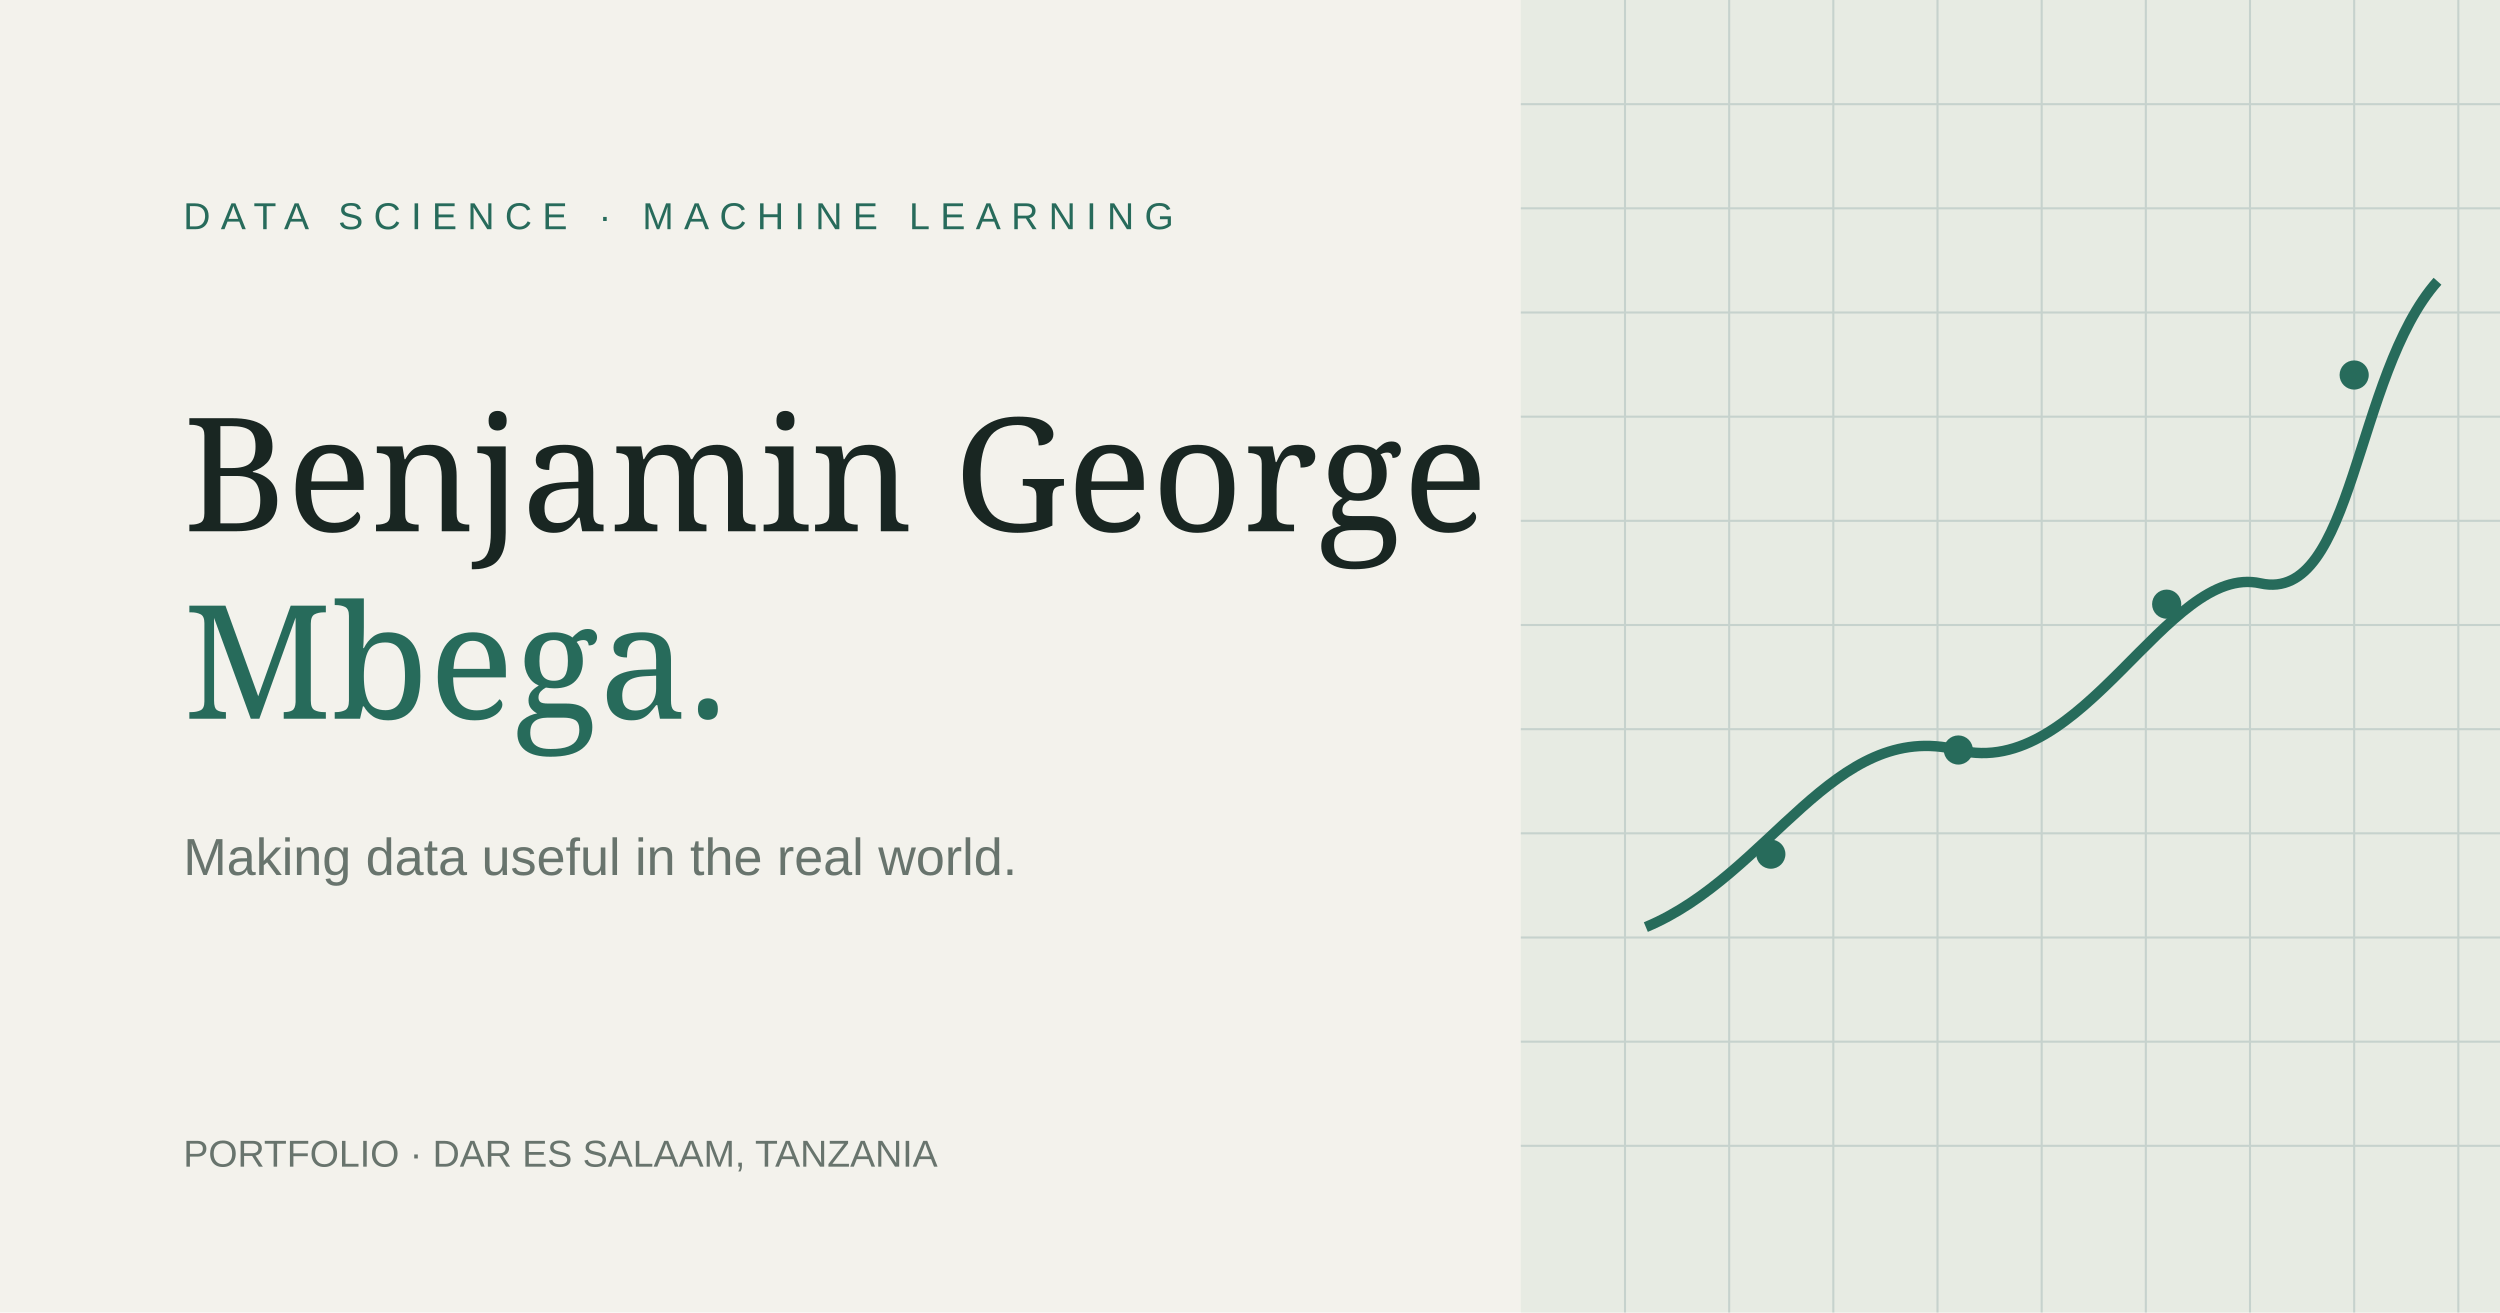
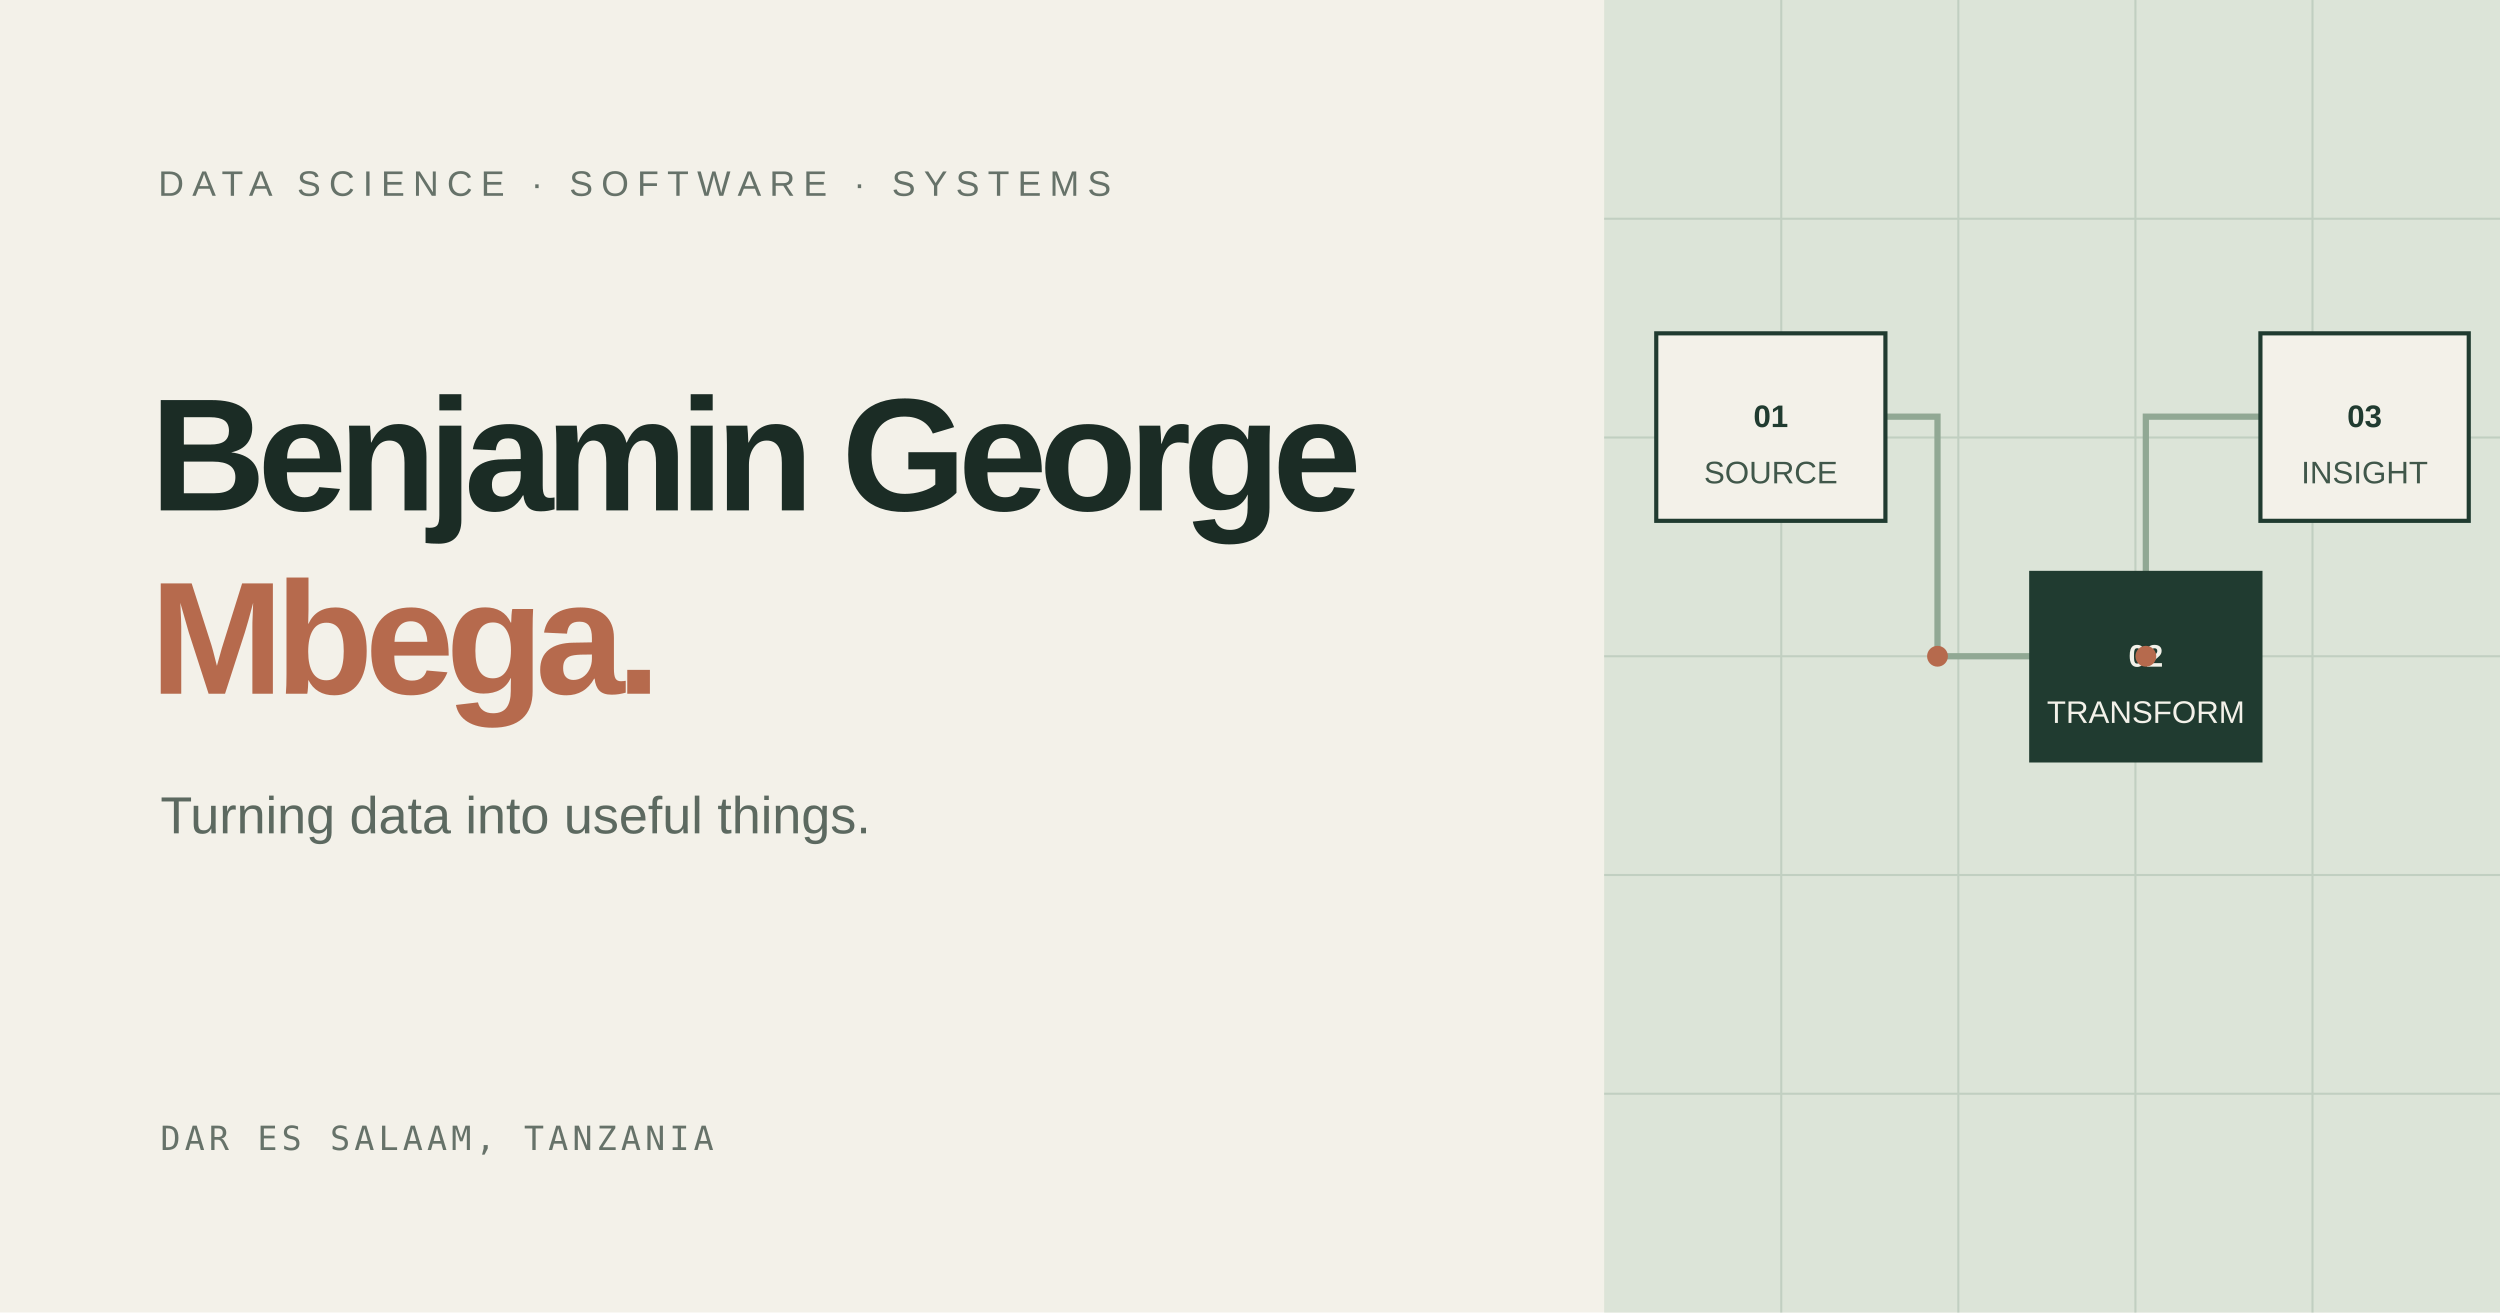
<svg xmlns="http://www.w3.org/2000/svg" width="1200" height="630" viewBox="0 0 1200 630">
-   <rect width="1200" height="630" fill="#f3f2ec" />
-   <rect x="730" width="470" height="630" fill="#e7ebe3" />
-   <g stroke="#c6d2cd" stroke-width="1">
-     <path d="M730 50H1200M730 100H1200M730 150H1200M730 200H1200M730 250H1200M730 300H1200M730 350H1200M730 400H1200M730 450H1200M730 500H1200M730 550H1200M780 0V630M830 0V630M880 0V630M930 0V630M980 0V630M1030 0V630M1080 0V630M1130 0V630M1180 0V630" />
+   <rect width="1200" height="630" fill="#f3f1e9" />
+   <rect x="770" width="430" height="630" fill="#dce4d8" />
+   <path d="M770 105H1200M770 210H1200M770 315H1200M770 420H1200M770 525H1200M855 0V630M940 0V630M1025 0V630M1110 0V630" stroke="#c1cfc1" stroke-width="1" />
+   <text x="76" y="94" font-family="Arial,sans-serif" font-size="17" letter-spacing="4" fill="#667269">DATA SCIENCE · SOFTWARE · SYSTEMS</text>
+   <text x="72" y="245" font-family="Arial,sans-serif" font-weight="700" font-size="77" letter-spacing="-4" fill="#1b2c25">Benjamin George</text>
+   <text x="72" y="333" font-family="Arial,sans-serif" font-weight="700" font-size="77" letter-spacing="-4" fill="#b66a4d">Mbega.</text>
+   <text x="77" y="400" font-family="Arial,sans-serif" font-size="25" fill="#5c6960">Turning data into useful things.</text>
+   <text x="77" y="552" font-family="monospace" font-size="16" letter-spacing="2" fill="#667269">DAR ES SALAAM, TANZANIA</text>
+   <g stroke="#203b30" stroke-width="2" fill="#f3f1e9">
+     <path d="M830 200H930V315H1030V200H1135" fill="none" stroke="#91a894" stroke-width="3" />
+     <rect x="795" y="160" width="110" height="90" rx="0" />
+     <rect x="975" y="275" width="110" height="90" rx="0" fill="#203b30" />
+     <rect x="1085" y="160" width="100" height="90" rx="0" />
  </g>
-   <text x="88" y="110" font-family="Arial,sans-serif" font-size="18" letter-spacing="5" fill="#276b5b">DATA SCIENCE · MACHINE LEARNING</text>
-   <text x="88" y="255" font-family="Georgia,serif" font-size="76" fill="#192622">Benjamin George</text>
-   <text x="88" y="345" font-family="Georgia,serif" font-size="76" fill="#276b5b">Mbega.</text>
-   <text x="88" y="420" font-family="Arial,sans-serif" font-size="25" fill="#68746d">Making data useful in the real world.</text>
-   <path d="M790 445 C850 420 880 345 940 360 S1040 270 1085 280 S1130 180 1170 135" fill="none" stroke="#276b5b" stroke-width="5" />
-   <g fill="#276b5b">
-     <circle cx="850" cy="410" r="7" />
-     <circle cx="940" cy="360" r="7" />
-     <circle cx="1040" cy="290" r="7" />
-     <circle cx="1130" cy="180" r="7" />
+   <g font-family="Arial,sans-serif" font-size="15" font-weight="700" text-anchor="middle">
+     <text x="850" y="205" fill="#203b30">01</text>
+     <text x="1030" y="320" fill="#f3f1e9">02</text>
+     <text x="1135" y="205" fill="#203b30">03</text>
  </g>
-   <text x="88" y="560" font-family="Arial,sans-serif" font-size="18" fill="#68746d">PORTFOLIO · DAR ES SALAAM, TANZANIA</text>
+   <g fill="#b66a4d">
+     <circle cx="930" cy="315" r="5" />
+     <circle cx="1030" cy="315" r="5" />
+   </g>
+   <g font-family="Arial,sans-serif" font-size="15" fill="#40574a">
+     <text x="850" y="232" text-anchor="middle">SOURCE</text>
+     <text x="1030" y="347" text-anchor="middle" fill="#f3f1e9">TRANSFORM</text>
+     <text x="1135" y="232" text-anchor="middle">INSIGHT</text>
+   </g>
</svg>
